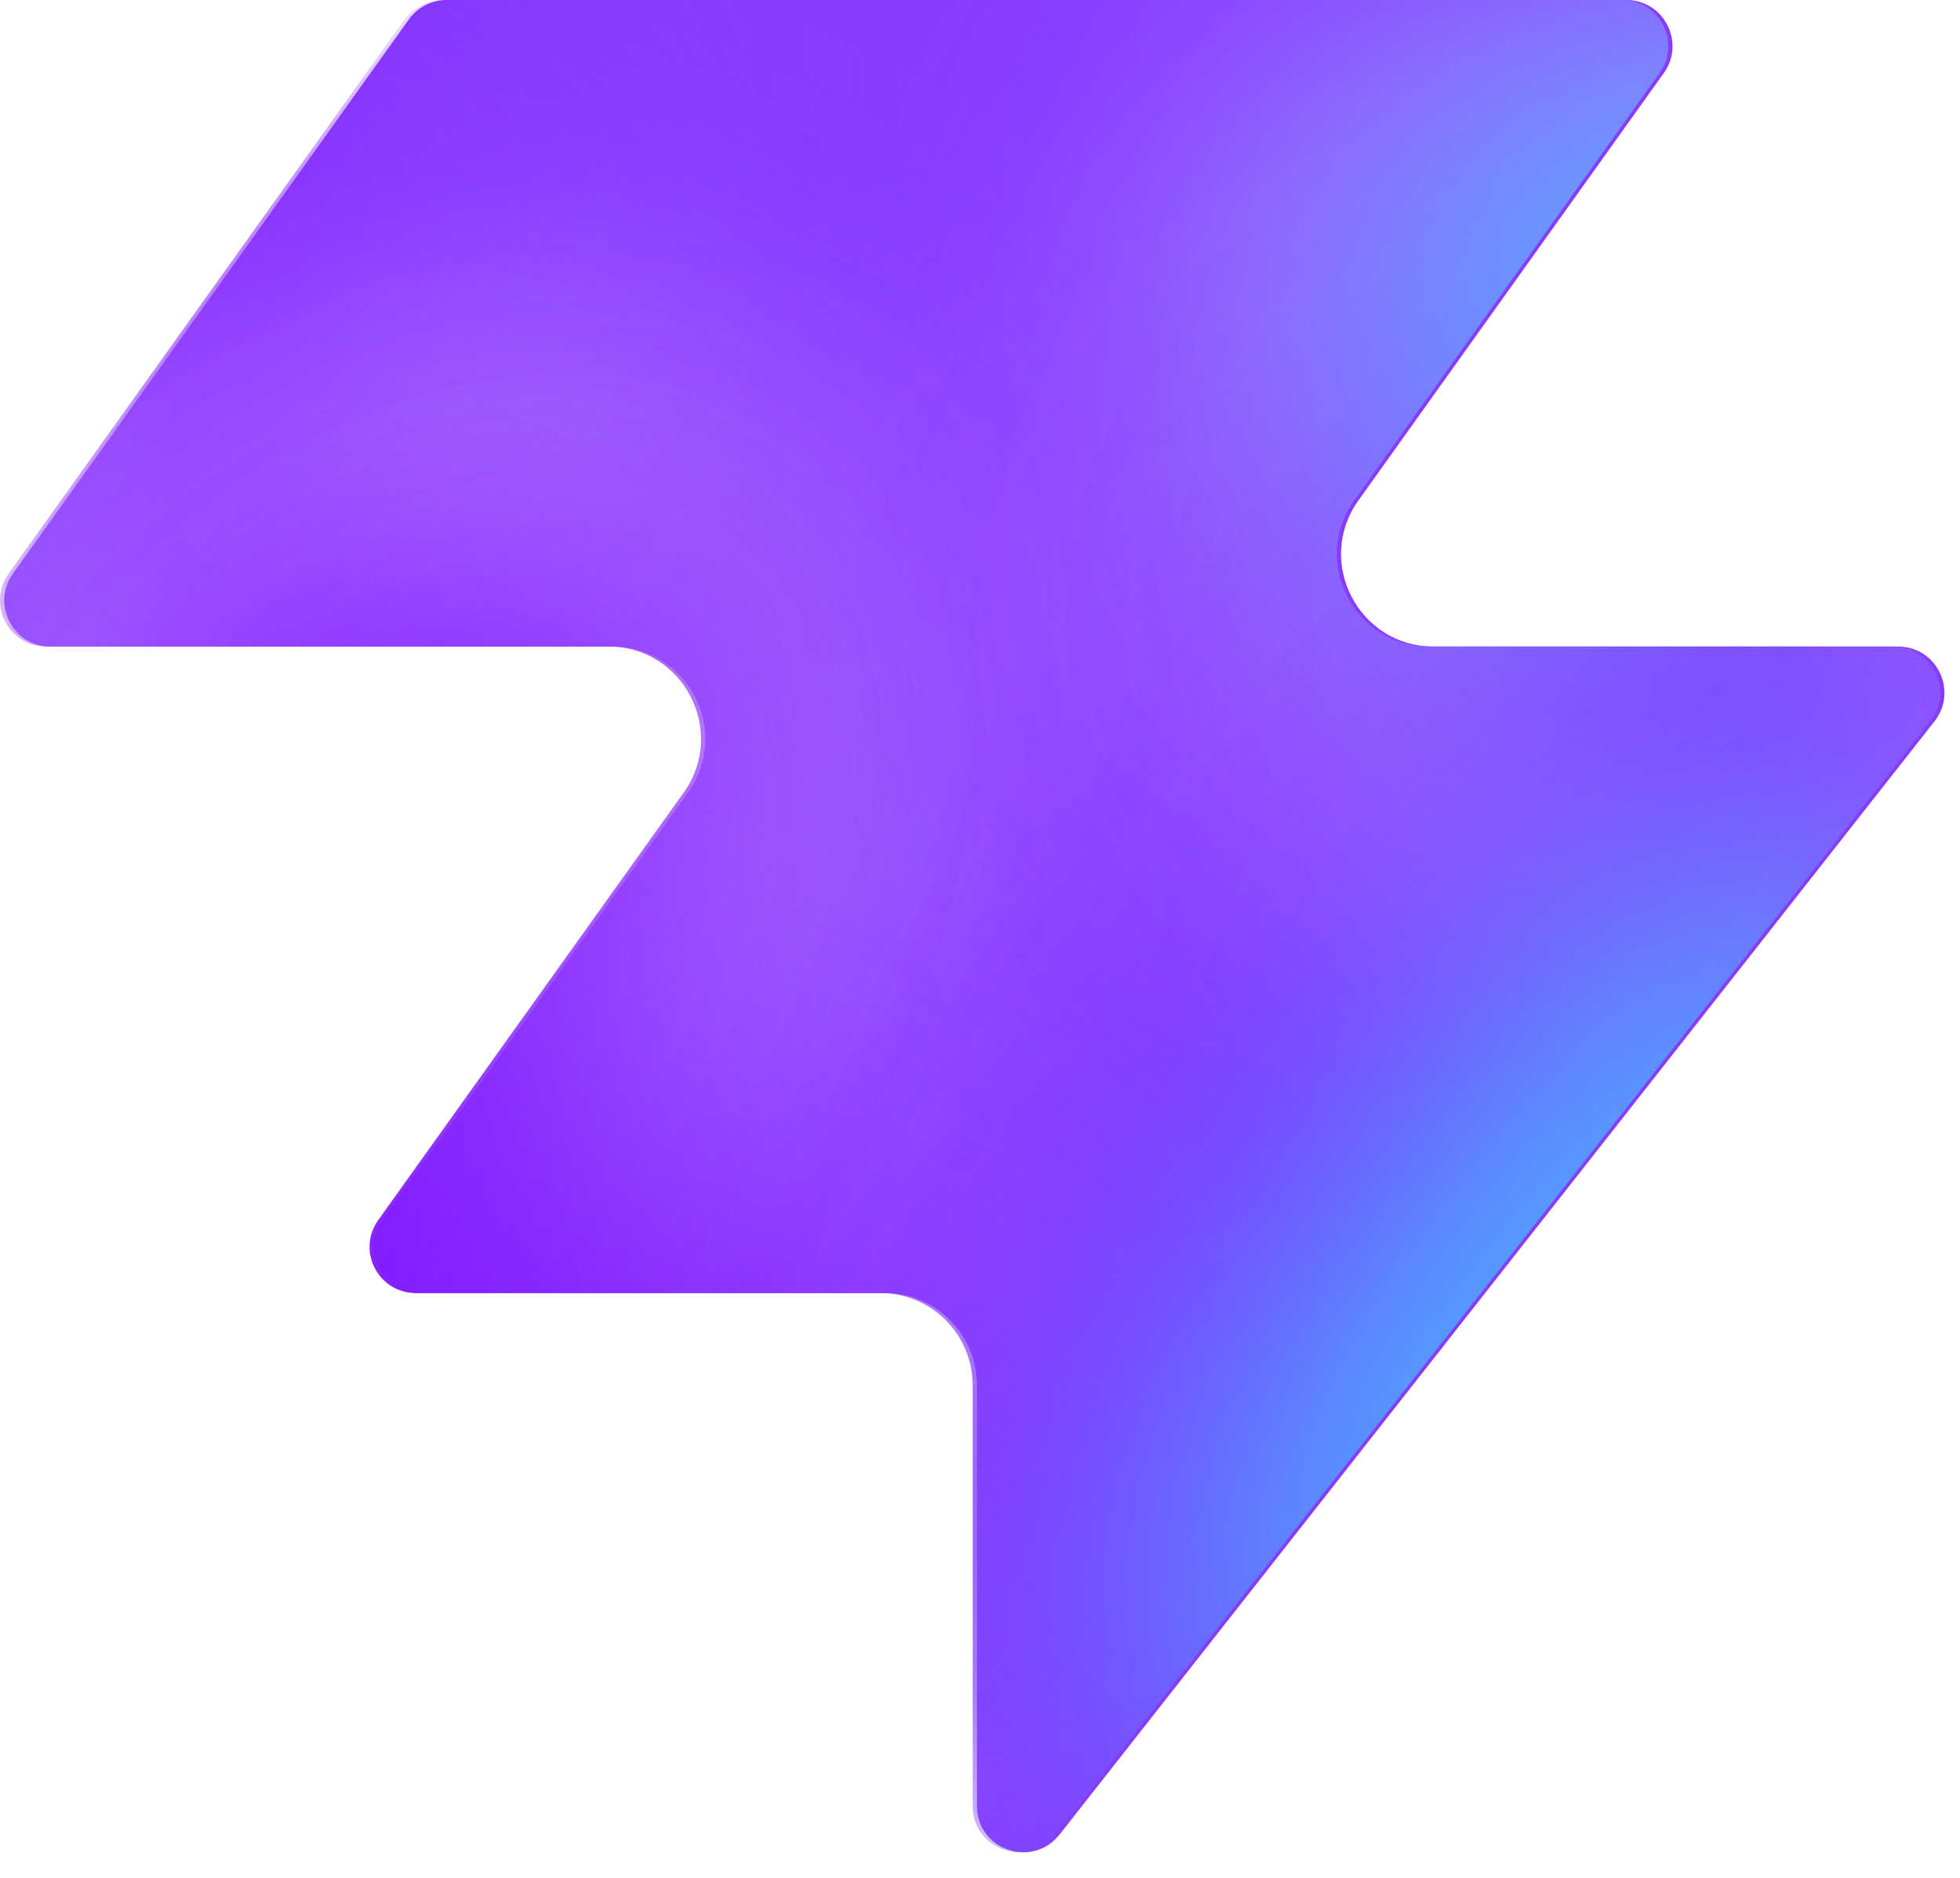
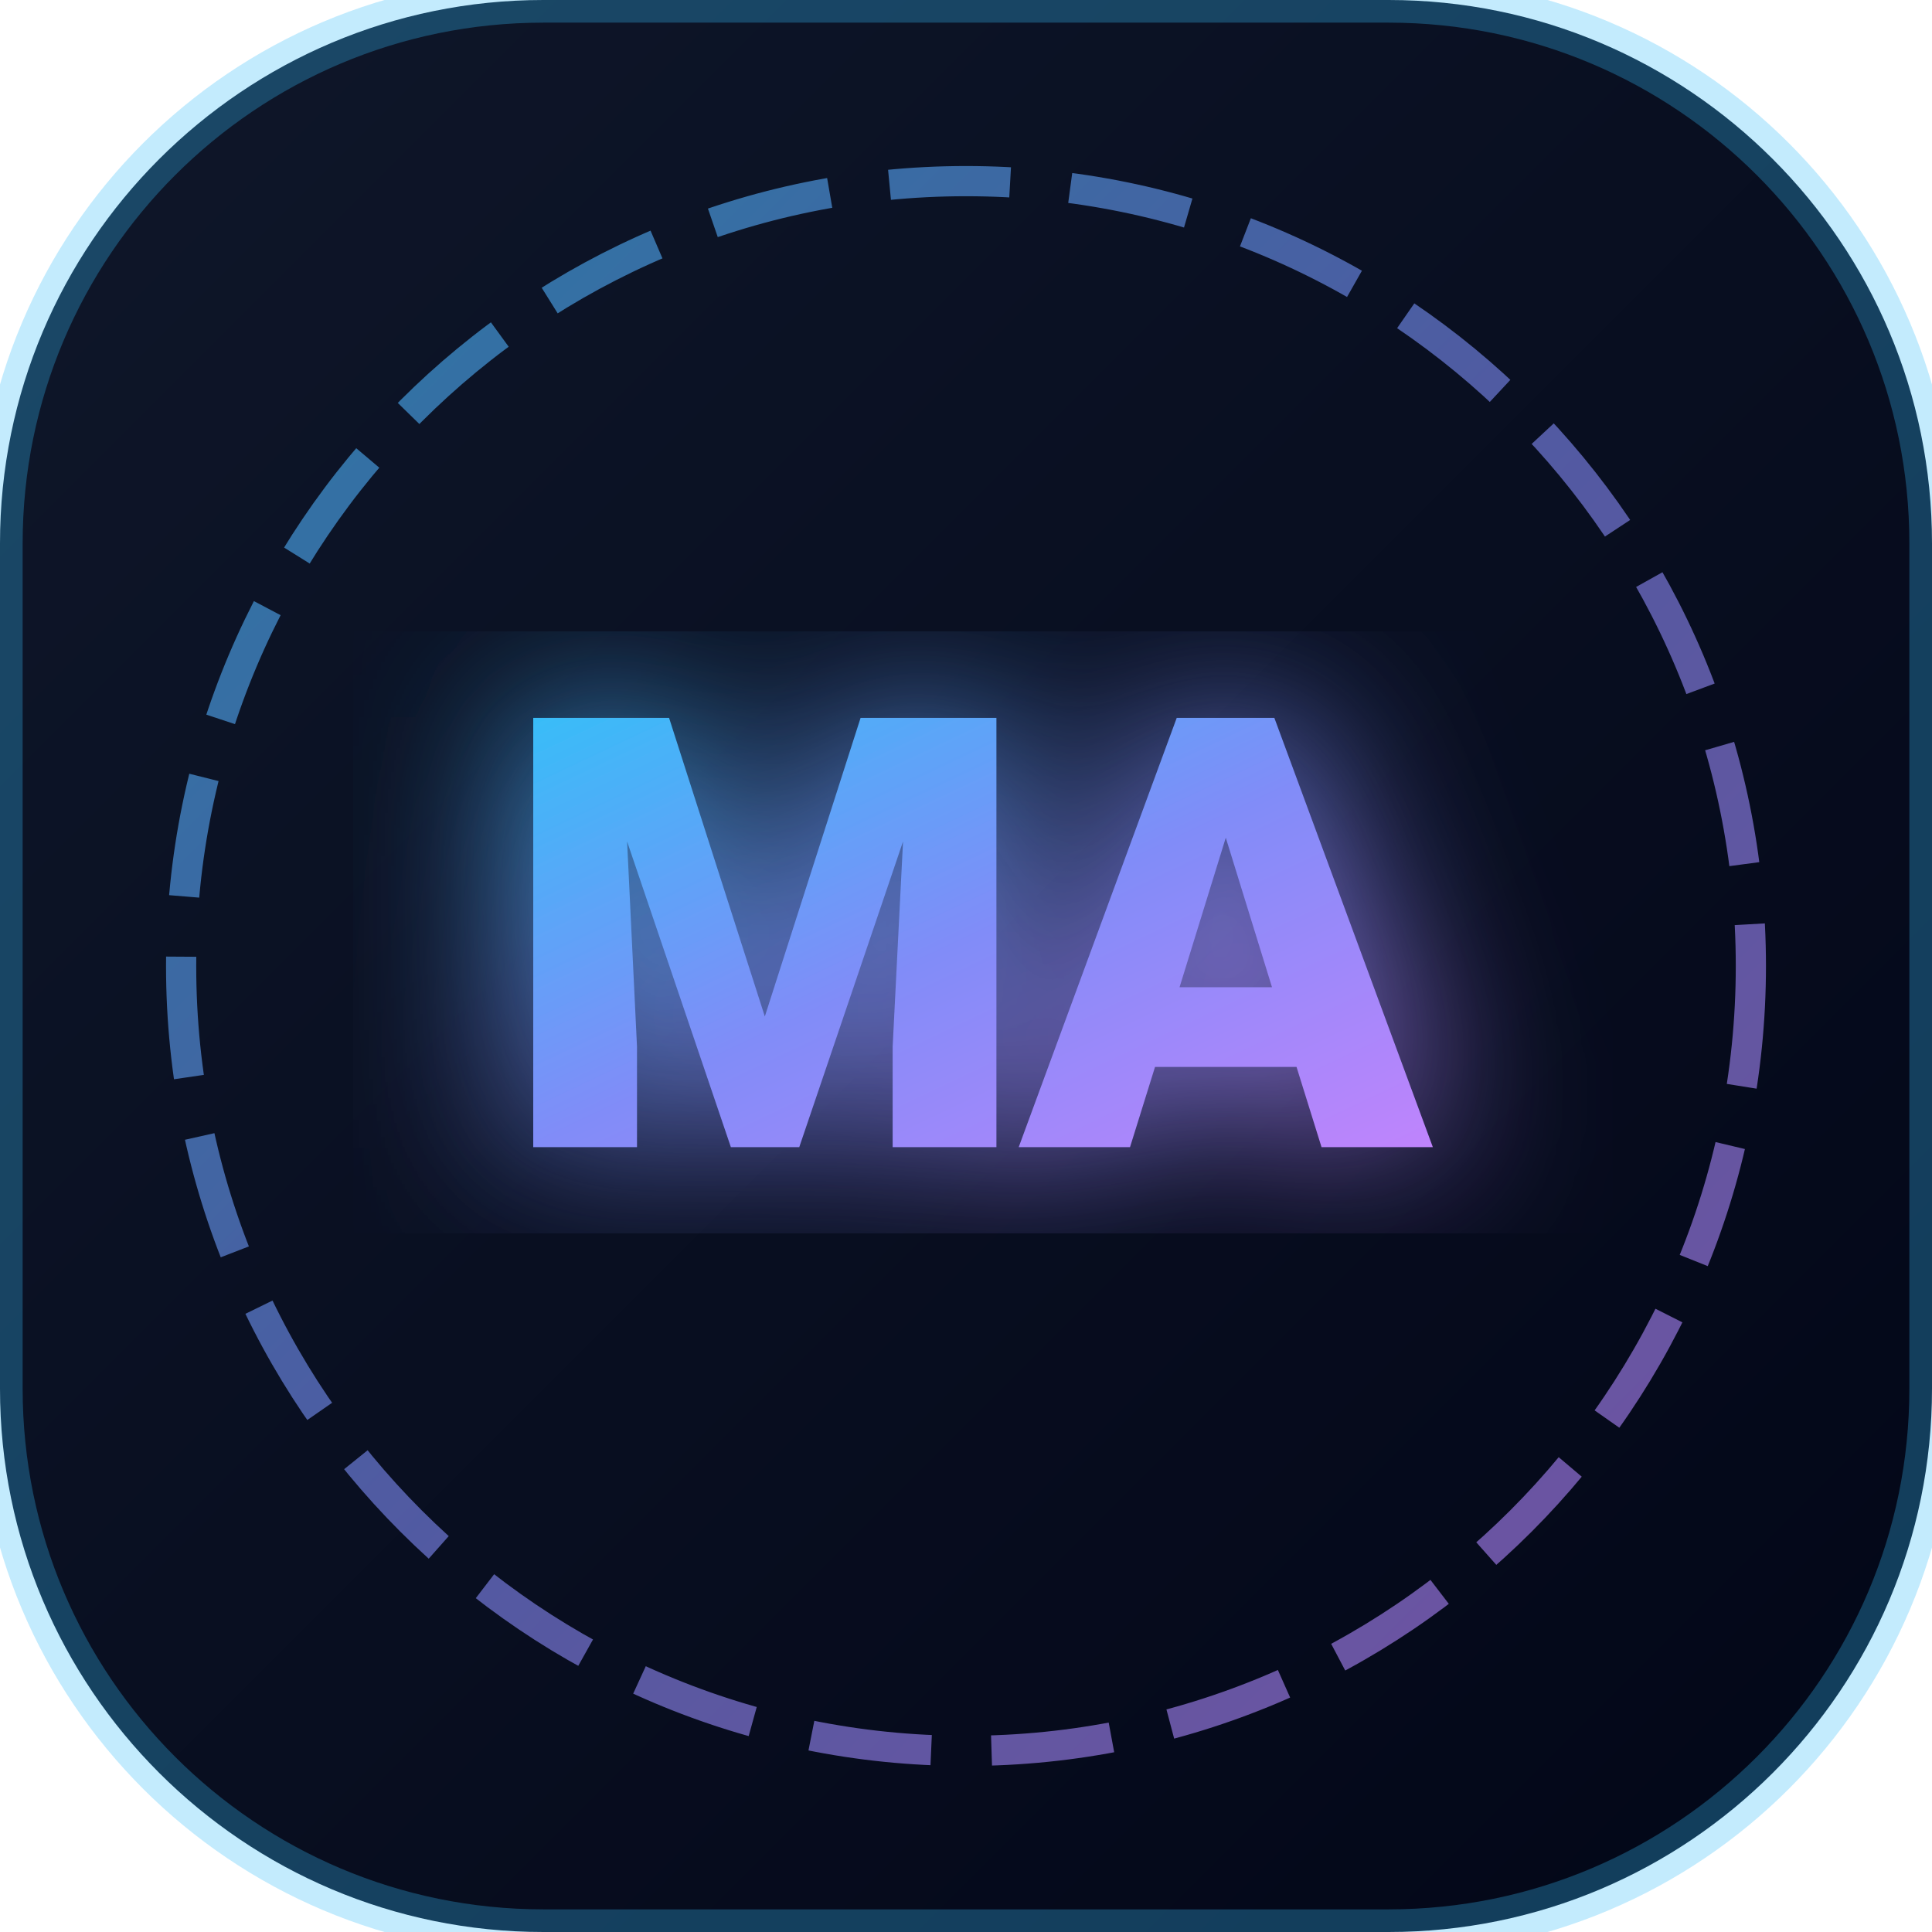
- <svg xmlns="http://www.w3.org/2000/svg" width="48" height="46" fill="none" viewBox="0 0 48 46">
-   <path fill="#863bff" d="M25.946 44.938c-.664.845-2.021.375-2.021-.698V33.937a2.26 2.26 0 0 0-2.262-2.262H10.287c-.92 0-1.456-1.04-.92-1.788l7.48-10.471c1.07-1.497 0-3.578-1.842-3.578H1.237c-.92 0-1.456-1.04-.92-1.788L10.013.474c.214-.297.556-.474.92-.474h28.894c.92 0 1.456 1.04.92 1.788l-7.48 10.471c-1.07 1.498 0 3.579 1.842 3.579h11.377c.943 0 1.473 1.088.89 1.83L25.947 44.94z" style="fill:#863bff;fill:color(display-p3 .525 .23 1);fill-opacity:1" />
-   <mask id="a" width="48" height="46" x="0" y="0" maskUnits="userSpaceOnUse" style="mask-type:alpha">
-     <path fill="#000" d="M25.842 44.938c-.664.844-2.021.375-2.021-.698V33.937a2.26 2.26 0 0 0-2.262-2.262H10.183c-.92 0-1.456-1.04-.92-1.788l7.48-10.471c1.07-1.498 0-3.579-1.842-3.579H1.133c-.92 0-1.456-1.04-.92-1.787L9.91.473c.214-.297.556-.474.92-.474h28.894c.92 0 1.456 1.04.92 1.788l-7.48 10.471c-1.07 1.498 0 3.578 1.842 3.578h11.377c.943 0 1.473 1.088.89 1.832L25.843 44.94z" style="fill:#000;fill-opacity:1" />
-   </mask>
-   <g mask="url(#a)">
-     <g filter="url(#b)">
-       <ellipse cx="5.508" cy="14.704" fill="#ede6ff" rx="5.508" ry="14.704" style="fill:#ede6ff;fill:color(display-p3 .927 .903 1);fill-opacity:1" transform="matrix(.00324 1 1 -.00324 -4.47 31.516)" />
-     </g>
-     <g filter="url(#c)">
-       <ellipse cx="10.399" cy="29.851" fill="#ede6ff" rx="10.399" ry="29.851" style="fill:#ede6ff;fill:color(display-p3 .927 .903 1);fill-opacity:1" transform="matrix(.00324 1 1 -.00324 -39.328 7.883)" />
-     </g>
-     <g filter="url(#d)">
-       <ellipse cx="5.508" cy="30.487" fill="#7e14ff" rx="5.508" ry="30.487" style="fill:#7e14ff;fill:color(display-p3 .492 .077 1);fill-opacity:1" transform="rotate(89.814 -25.913 -14.639)scale(1 -1)" />
-     </g>
-     <g filter="url(#e)">
-       <ellipse cx="5.508" cy="30.599" fill="#7e14ff" rx="5.508" ry="30.599" style="fill:#7e14ff;fill:color(display-p3 .492 .077 1);fill-opacity:1" transform="rotate(89.814 -32.644 -3.334)scale(1 -1)" />
-     </g>
-     <g filter="url(#f)">
-       <ellipse cx="5.508" cy="30.599" fill="#7e14ff" rx="5.508" ry="30.599" style="fill:#7e14ff;fill:color(display-p3 .492 .077 1);fill-opacity:1" transform="matrix(.00324 1 1 -.00324 -34.34 30.47)" />
-     </g>
-     <g filter="url(#g)">
-       <ellipse cx="14.072" cy="22.078" fill="#ede6ff" rx="14.072" ry="22.078" style="fill:#ede6ff;fill:color(display-p3 .927 .903 1);fill-opacity:1" transform="rotate(93.35 24.506 48.493)scale(-1 1)" />
-     </g>
-     <g filter="url(#h)">
-       <ellipse cx="3.47" cy="21.501" fill="#7e14ff" rx="3.47" ry="21.501" style="fill:#7e14ff;fill:color(display-p3 .492 .077 1);fill-opacity:1" transform="rotate(89.009 28.708 47.59)scale(-1 1)" />
-     </g>
-     <g filter="url(#i)">
-       <ellipse cx="3.47" cy="21.501" fill="#7e14ff" rx="3.47" ry="21.501" style="fill:#7e14ff;fill:color(display-p3 .492 .077 1);fill-opacity:1" transform="rotate(89.009 28.708 47.59)scale(-1 1)" />
-     </g>
-     <g filter="url(#j)">
-       <ellipse cx=".387" cy="8.972" fill="#7e14ff" rx="4.407" ry="29.108" style="fill:#7e14ff;fill:color(display-p3 .492 .077 1);fill-opacity:1" transform="rotate(39.51 .387 8.972)" />
-     </g>
-     <g filter="url(#k)">
-       <ellipse cx="47.523" cy="-6.092" fill="#7e14ff" rx="4.407" ry="29.108" style="fill:#7e14ff;fill:color(display-p3 .492 .077 1);fill-opacity:1" transform="rotate(37.892 47.523 -6.092)" />
-     </g>
-     <g filter="url(#l)">
-       <ellipse cx="41.412" cy="6.333" fill="#47bfff" rx="5.971" ry="9.665" style="fill:#47bfff;fill:color(display-p3 .28 .748 1);fill-opacity:1" transform="rotate(37.892 41.412 6.333)" />
-     </g>
-     <g filter="url(#m)">
-       <ellipse cx="-1.879" cy="38.332" fill="#7e14ff" rx="4.407" ry="29.108" style="fill:#7e14ff;fill:color(display-p3 .492 .077 1);fill-opacity:1" transform="rotate(37.892 -1.88 38.332)" />
-     </g>
-     <g filter="url(#n)">
-       <ellipse cx="-1.879" cy="38.332" fill="#7e14ff" rx="4.407" ry="29.108" style="fill:#7e14ff;fill:color(display-p3 .492 .077 1);fill-opacity:1" transform="rotate(37.892 -1.88 38.332)" />
-     </g>
-     <g filter="url(#o)">
-       <ellipse cx="35.651" cy="29.907" fill="#7e14ff" rx="4.407" ry="29.108" style="fill:#7e14ff;fill:color(display-p3 .492 .077 1);fill-opacity:1" transform="rotate(37.892 35.651 29.907)" />
-     </g>
-     <g filter="url(#p)">
-       <ellipse cx="38.418" cy="32.4" fill="#47bfff" rx="5.971" ry="15.297" style="fill:#47bfff;fill:color(display-p3 .28 .748 1);fill-opacity:1" transform="rotate(37.892 38.418 32.4)" />
-     </g>
-   </g>
+ <svg xmlns="http://www.w3.org/2000/svg" viewBox="0 0 64 64">
  <defs>
-     <filter id="b" width="60.045" height="41.654" x="-19.77" y="16.149" color-interpolation-filters="sRGB" filterUnits="userSpaceOnUse">
-       <feFlood flood-opacity="0" result="BackgroundImageFix" />
-       <feBlend in="SourceGraphic" in2="BackgroundImageFix" result="shape" />
-       <feGaussianBlur result="effect1_foregroundBlur_2002_17158" stdDeviation="7.659" />
-     </filter>
-     <filter id="c" width="90.34" height="51.437" x="-54.613" y="-7.533" color-interpolation-filters="sRGB" filterUnits="userSpaceOnUse">
-       <feFlood flood-opacity="0" result="BackgroundImageFix" />
-       <feBlend in="SourceGraphic" in2="BackgroundImageFix" result="shape" />
-       <feGaussianBlur result="effect1_foregroundBlur_2002_17158" stdDeviation="7.659" />
-     </filter>
-     <filter id="d" width="79.355" height="29.4" x="-49.64" y="2.03" color-interpolation-filters="sRGB" filterUnits="userSpaceOnUse">
-       <feFlood flood-opacity="0" result="BackgroundImageFix" />
-       <feBlend in="SourceGraphic" in2="BackgroundImageFix" result="shape" />
-       <feGaussianBlur result="effect1_foregroundBlur_2002_17158" stdDeviation="4.596" />
-     </filter>
-     <filter id="e" width="79.579" height="29.4" x="-45.045" y="20.029" color-interpolation-filters="sRGB" filterUnits="userSpaceOnUse">
-       <feFlood flood-opacity="0" result="BackgroundImageFix" />
-       <feBlend in="SourceGraphic" in2="BackgroundImageFix" result="shape" />
-       <feGaussianBlur result="effect1_foregroundBlur_2002_17158" stdDeviation="4.596" />
-     </filter>
-     <filter id="f" width="79.579" height="29.4" x="-43.513" y="21.178" color-interpolation-filters="sRGB" filterUnits="userSpaceOnUse">
-       <feFlood flood-opacity="0" result="BackgroundImageFix" />
-       <feBlend in="SourceGraphic" in2="BackgroundImageFix" result="shape" />
-       <feGaussianBlur result="effect1_foregroundBlur_2002_17158" stdDeviation="4.596" />
-     </filter>
-     <filter id="g" width="74.749" height="58.852" x="15.756" y="-17.901" color-interpolation-filters="sRGB" filterUnits="userSpaceOnUse">
-       <feFlood flood-opacity="0" result="BackgroundImageFix" />
-       <feBlend in="SourceGraphic" in2="BackgroundImageFix" result="shape" />
-       <feGaussianBlur result="effect1_foregroundBlur_2002_17158" stdDeviation="7.659" />
-     </filter>
-     <filter id="h" width="61.377" height="25.362" x="23.548" y="2.284" color-interpolation-filters="sRGB" filterUnits="userSpaceOnUse">
-       <feFlood flood-opacity="0" result="BackgroundImageFix" />
-       <feBlend in="SourceGraphic" in2="BackgroundImageFix" result="shape" />
-       <feGaussianBlur result="effect1_foregroundBlur_2002_17158" stdDeviation="4.596" />
-     </filter>
-     <filter id="i" width="61.377" height="25.362" x="23.548" y="2.284" color-interpolation-filters="sRGB" filterUnits="userSpaceOnUse">
-       <feFlood flood-opacity="0" result="BackgroundImageFix" />
-       <feBlend in="SourceGraphic" in2="BackgroundImageFix" result="shape" />
-       <feGaussianBlur result="effect1_foregroundBlur_2002_17158" stdDeviation="4.596" />
-     </filter>
-     <filter id="j" width="56.045" height="63.649" x="-27.636" y="-22.853" color-interpolation-filters="sRGB" filterUnits="userSpaceOnUse">
-       <feFlood flood-opacity="0" result="BackgroundImageFix" />
-       <feBlend in="SourceGraphic" in2="BackgroundImageFix" result="shape" />
-       <feGaussianBlur result="effect1_foregroundBlur_2002_17158" stdDeviation="4.596" />
-     </filter>
-     <filter id="k" width="54.814" height="64.646" x="20.116" y="-38.415" color-interpolation-filters="sRGB" filterUnits="userSpaceOnUse">
-       <feFlood flood-opacity="0" result="BackgroundImageFix" />
-       <feBlend in="SourceGraphic" in2="BackgroundImageFix" result="shape" />
-       <feGaussianBlur result="effect1_foregroundBlur_2002_17158" stdDeviation="4.596" />
-     </filter>
-     <filter id="l" width="33.541" height="35.313" x="24.641" y="-11.323" color-interpolation-filters="sRGB" filterUnits="userSpaceOnUse">
-       <feFlood flood-opacity="0" result="BackgroundImageFix" />
-       <feBlend in="SourceGraphic" in2="BackgroundImageFix" result="shape" />
-       <feGaussianBlur result="effect1_foregroundBlur_2002_17158" stdDeviation="4.596" />
-     </filter>
-     <filter id="m" width="54.814" height="64.646" x="-29.286" y="6.009" color-interpolation-filters="sRGB" filterUnits="userSpaceOnUse">
-       <feFlood flood-opacity="0" result="BackgroundImageFix" />
-       <feBlend in="SourceGraphic" in2="BackgroundImageFix" result="shape" />
-       <feGaussianBlur result="effect1_foregroundBlur_2002_17158" stdDeviation="4.596" />
-     </filter>
-     <filter id="n" width="54.814" height="64.646" x="-29.286" y="6.009" color-interpolation-filters="sRGB" filterUnits="userSpaceOnUse">
-       <feFlood flood-opacity="0" result="BackgroundImageFix" />
-       <feBlend in="SourceGraphic" in2="BackgroundImageFix" result="shape" />
-       <feGaussianBlur result="effect1_foregroundBlur_2002_17158" stdDeviation="4.596" />
-     </filter>
-     <filter id="o" width="54.814" height="64.646" x="8.244" y="-2.416" color-interpolation-filters="sRGB" filterUnits="userSpaceOnUse">
-       <feFlood flood-opacity="0" result="BackgroundImageFix" />
-       <feBlend in="SourceGraphic" in2="BackgroundImageFix" result="shape" />
-       <feGaussianBlur result="effect1_foregroundBlur_2002_17158" stdDeviation="4.596" />
-     </filter>
-     <filter id="p" width="39.409" height="43.623" x="18.713" y="10.588" color-interpolation-filters="sRGB" filterUnits="userSpaceOnUse">
-       <feFlood flood-opacity="0" result="BackgroundImageFix" />
-       <feBlend in="SourceGraphic" in2="BackgroundImageFix" result="shape" />
-       <feGaussianBlur result="effect1_foregroundBlur_2002_17158" stdDeviation="4.596" />
+     <linearGradient id="bgGrad" x1="0%" y1="0%" x2="100%" y2="100%">
+       <stop offset="0%" stop-color="#0f172a" />
+       <stop offset="100%" stop-color="#020617" />
+     </linearGradient>
+     <linearGradient id="accentGrad" x1="0%" y1="0%" x2="100%" y2="100%">
+       <stop offset="0%" stop-color="#38bdf8" />
+       <stop offset="50%" stop-color="#818cf8" />
+       <stop offset="100%" stop-color="#c084fc" />
+     </linearGradient>
+     <filter id="glow" x="-20%" y="-20%" width="140%" height="140%">
+       <feGaussianBlur stdDeviation="3" result="blur" />
+       <feComposite in="SourceGraphic" in2="blur" operator="over" />
    </filter>
  </defs>
+   <rect width="64" height="64" rx="18" fill="url(#bgGrad)" stroke="#38bdf8" stroke-width="1.5" stroke-opacity="0.3" />
+   <circle cx="32" cy="32" r="26" fill="none" stroke="url(#accentGrad)" stroke-width="1" stroke-dasharray="4 2" opacity="0.6" />
+   <text x="32" y="38" font-family="-apple-system, BlinkMacSystemFont, 'Segoe UI', Roboto, sans-serif" font-size="20" font-weight="900" fill="url(#accentGrad)" text-anchor="middle" filter="url(#glow)" letter-spacing="-0.5">MA</text>
</svg>
